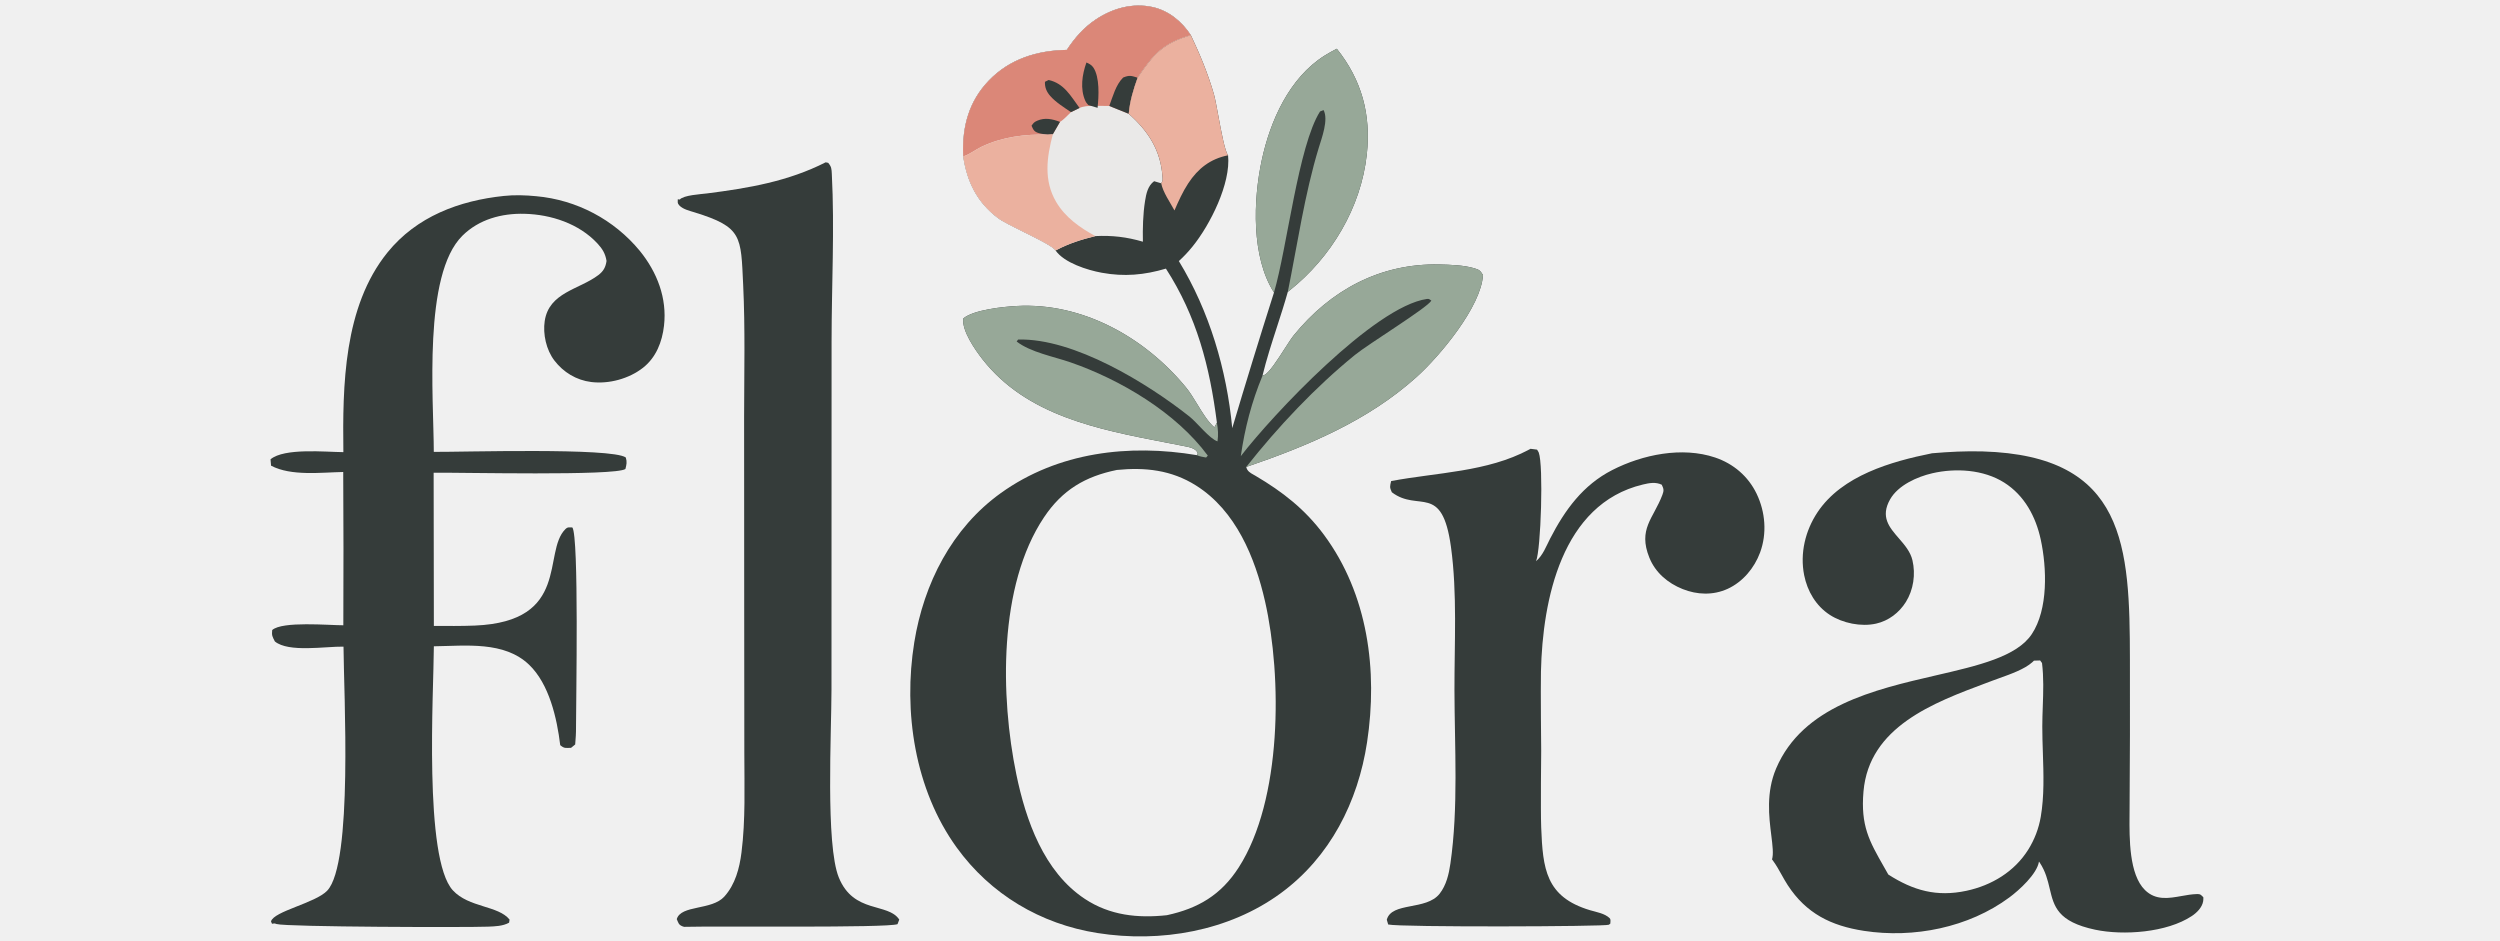
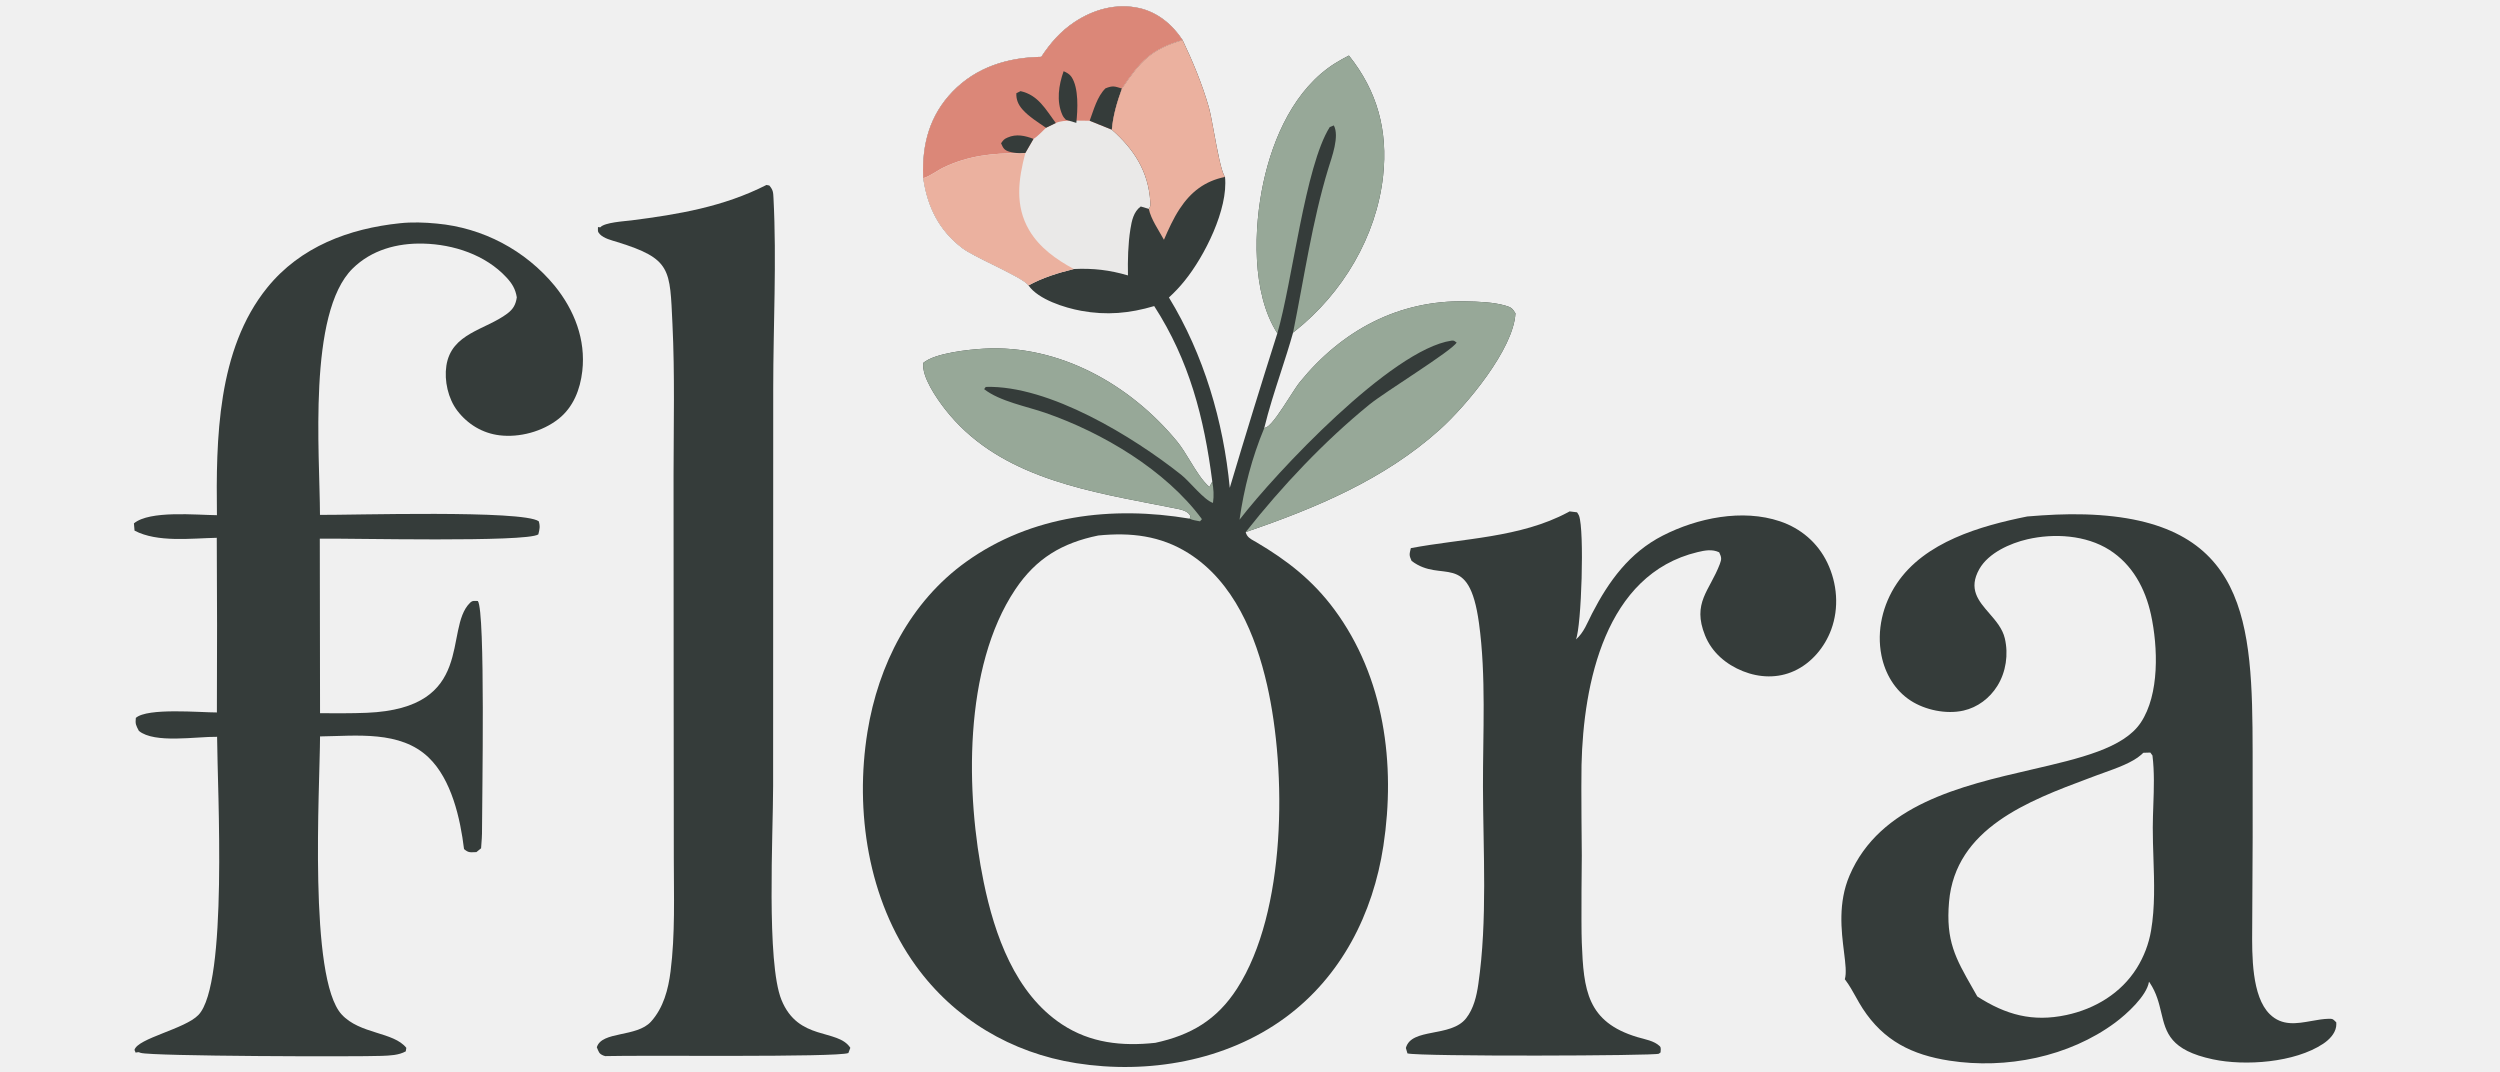
- <svg xmlns="http://www.w3.org/2000/svg" width="335" height="126" viewBox="0 0 335 126" fill="none">
-   <g clip-path="url(#clip0_8238_19214)">
-     <path d="M146.83 2.613C145.205 3.698 144.02 5.068 142.951 6.687C139.014 6.754 135.309 7.88 132.513 10.785C129.847 13.553 128.938 16.913 129.063 20.675L129.074 20.96C129.57 24.337 130.932 27.104 133.685 29.187C134.336 29.68 135.786 30.398 137.262 31.128C139.165 32.07 141.113 33.033 141.45 33.566C142.612 35.226 145.715 36.195 147.638 36.548C150.649 37.101 153.336 36.853 156.233 35.995C160.364 42.399 162.107 49.125 163.065 56.636L162.724 57.271C161.862 56.514 161.152 55.347 160.447 54.19C159.947 53.368 159.449 52.551 158.902 51.889C153.408 45.222 145.059 40.506 136.217 41.003C134.469 41.101 130.442 41.508 129.077 42.676C128.871 44.295 130.642 46.847 131.649 48.136C137.543 55.681 147.126 57.537 156.044 59.264C156.863 59.422 157.676 59.58 158.48 59.74C158.54 59.752 158.603 59.764 158.668 59.776C159.351 59.906 160.325 60.091 160.494 60.752L160.402 60.994C151.297 59.462 141.79 60.567 134.115 66.069C127.555 70.772 123.789 78.195 122.517 86.049C121.007 95.371 122.583 105.804 128.194 113.565C132.731 119.84 139.432 123.821 147.06 125.027C155.491 126.36 164.652 124.793 171.619 119.692C178.231 114.85 181.974 107.45 183.187 99.464C184.646 89.853 183.306 79.635 177.421 71.679C174.879 68.243 171.88 65.906 168.227 63.752C168.147 63.705 168.067 63.661 167.988 63.617C167.54 63.368 167.12 63.135 166.996 62.572C175.189 59.769 183.291 56.393 189.813 50.525C192.977 47.678 198.492 41.045 198.718 36.848C198.347 36.254 198.232 36.146 197.548 35.945C196.133 35.527 194.35 35.471 192.862 35.439C184.95 35.268 178.272 38.885 173.356 44.94C173.065 45.298 172.63 45.974 172.146 46.727C171.202 48.195 170.07 49.956 169.437 50.24C169.38 50.265 169.323 50.288 169.265 50.309C169.235 50.321 169.204 50.333 169.173 50.346C169.702 48.166 170.402 46.004 171.102 43.843C171.612 42.267 172.123 40.692 172.566 39.11L172.798 38.927C178.382 34.493 182.379 27.817 183.155 20.678C183.734 15.363 182.478 10.714 179.131 6.531C178.578 6.819 178.031 7.115 177.504 7.446C172.766 10.424 170.213 16.18 169.072 21.474C167.926 26.791 167.662 34.469 170.716 39.191C168.794 45.233 166.93 51.293 165.121 57.369C164.38 49.547 162.061 41.697 157.966 34.984C158.63 34.38 159.247 33.724 159.808 33.024C162.153 30.135 164.95 24.588 164.562 20.808C164.134 20.259 163.659 17.693 163.255 15.508C163.027 14.276 162.822 13.166 162.66 12.607C161.867 9.861 160.796 7.293 159.574 4.713C158.387 2.89 156.624 1.429 154.456 0.947C151.767 0.351 149.083 1.108 146.83 2.613ZM149.656 62.974C153.454 62.599 156.959 62.976 160.263 65.055C165.595 68.412 168.178 74.694 169.518 80.595C171.816 90.731 171.805 107.201 165.98 116.25C163.609 119.933 160.553 121.728 156.362 122.637C152.453 123.057 148.729 122.668 145.378 120.457C139.874 116.825 137.457 109.923 136.183 103.741C134.05 93.385 133.759 78.493 139.897 69.319C142.353 65.647 145.411 63.847 149.656 62.974Z" fill="#353C3A" />
-     <path d="M142.951 6.687C144.02 5.068 145.204 3.698 146.83 2.613C149.083 1.108 151.767 0.351 154.456 0.947C156.623 1.429 158.387 2.89 159.574 4.713C155.86 5.788 154.593 7.216 152.44 10.41C151.874 11.965 151.389 13.593 151.251 15.252C153.864 17.554 155.543 20.146 155.775 23.713C155.803 24.139 155.834 24.218 155.602 24.563L154.652 24.282C153.806 24.901 153.594 25.954 153.436 26.941C153.155 28.704 153.114 30.605 153.148 32.389C150.968 31.751 149.049 31.529 146.78 31.635C144.913 32.097 143.151 32.636 141.45 33.566C140.851 32.62 135.176 30.316 133.685 29.187C130.931 27.104 129.57 24.337 129.074 20.96L129.062 20.675C128.938 16.913 129.847 13.553 132.512 10.785C135.309 7.88 139.013 6.754 142.951 6.687Z" fill="#EAE9E8" />
-     <path d="M142.951 6.687C144.02 5.068 145.204 3.698 146.83 2.613C149.083 1.108 151.767 0.351 154.456 0.947C156.623 1.429 158.387 2.89 159.574 4.713C155.86 5.788 154.593 7.216 152.44 10.41C151.874 11.965 151.389 13.593 151.251 15.252L148.643 14.199C147.603 14.227 145.552 14.018 144.661 14.468L143.512 15.027C143.068 15.43 142.551 16.037 142.041 16.331L141.078 17.994L140.411 18.035C137.311 17.979 134.384 18.317 131.546 19.656C130.744 20.035 129.902 20.709 129.074 20.96L129.062 20.675C128.938 16.913 129.847 13.553 132.512 10.785C135.309 7.88 139.013 6.754 142.951 6.687Z" fill="#DB8778" />
-     <path d="M148.643 14.2C149.118 12.928 149.518 11.364 150.498 10.393C151.383 10.036 151.561 10.153 152.44 10.41C151.874 11.966 151.389 13.594 151.251 15.252L148.643 14.2Z" fill="#353C3A" />
-     <path d="M143.511 15.028C142.574 14.383 141.496 13.726 140.738 12.867C140.246 12.31 139.988 11.704 140.023 10.962L140.516 10.719C142.591 11.174 143.478 12.871 144.66 14.469L143.511 15.028Z" fill="#353C3A" />
-     <path d="M140.41 18.035C140.02 17.987 139.58 17.952 139.201 17.84C138.568 17.654 138.466 17.391 138.225 16.848C138.495 16.469 138.56 16.364 138.988 16.176C140.025 15.72 141.025 15.951 142.04 16.331L141.077 17.994L140.41 18.035Z" fill="#353C3A" />
-     <path d="M145.582 8.374C145.932 8.525 146.276 8.706 146.497 9.031C147.385 10.335 147.236 12.938 147.075 14.449L145.841 14.083C145.672 13.898 145.541 13.75 145.436 13.519C144.709 11.906 145.009 9.979 145.582 8.374Z" fill="#353C3A" />
-     <path d="M140.412 18.035L141.079 17.994C140.266 21.069 139.828 24.178 141.53 27.067C142.745 29.129 144.715 30.517 146.781 31.636C144.914 32.098 143.152 32.636 141.451 33.566C140.852 32.621 135.177 30.317 133.685 29.188C130.932 27.104 129.571 24.338 129.075 20.96C129.903 20.709 130.745 20.035 131.547 19.657C134.385 18.318 137.312 17.98 140.412 18.035Z" fill="#EBB19F" />
-     <path d="M169.174 50.346C169.261 50.311 169.351 50.28 169.437 50.241C170.396 49.812 172.497 45.998 173.357 44.94C178.272 38.885 184.951 35.269 192.862 35.44C194.35 35.472 196.133 35.528 197.549 35.946C198.232 36.147 198.348 36.254 198.718 36.849C198.493 41.046 192.978 47.679 189.814 50.526C183.292 56.394 175.189 59.769 166.997 62.573C171.252 57.184 176.232 51.896 181.558 47.564C183.411 46.057 191.235 41.268 191.803 40.283C191.551 40.119 191.516 40.014 191.204 40.06C184.129 41.089 170.5 55.624 166.268 61.12C166.803 57.378 167.724 53.844 169.174 50.346Z" fill="#97A898" />
-     <path d="M160.402 60.995L160.494 60.752C160.309 60.029 159.157 59.876 158.48 59.741C148.917 57.83 138.084 56.375 131.648 48.137C130.641 46.848 128.87 44.296 129.076 42.677C130.441 41.509 134.469 41.102 136.216 41.004C145.058 40.506 153.408 45.222 158.902 51.889C160.219 53.485 161.25 55.976 162.723 57.272L163.065 56.636C163.215 57.53 163.276 58.234 163.146 59.142C162.083 58.802 160.404 56.62 159.406 55.83C153.77 51.362 143.885 45.286 136.426 45.5L136.233 45.763C138.091 47.21 141.231 47.785 143.447 48.554C150.132 50.873 157.585 55.27 161.846 61.053L161.617 61.31C161.247 61.226 160.726 61.178 160.402 60.995Z" fill="#97A898" />
-     <path d="M179.131 6.532C182.477 10.715 183.734 15.364 183.155 20.678C182.379 27.818 178.381 34.493 172.797 38.928L172.566 39.111C173.857 32.741 174.815 26.025 176.708 19.822C177.122 18.472 178.042 16.035 177.359 14.75L176.882 14.941C173.967 19.555 172.49 33.143 170.716 39.192C167.662 34.47 167.925 26.792 169.071 21.475C170.212 16.18 172.765 10.425 177.504 7.446C178.031 7.116 178.578 6.819 179.131 6.532Z" fill="#97A898" />
-     <path d="M152.44 10.41C154.593 7.216 155.86 5.789 159.573 4.713C160.795 7.293 161.866 9.861 162.659 12.607C163.108 14.157 163.892 19.949 164.561 20.808C162.187 21.288 160.54 22.565 159.22 24.574C158.485 25.694 157.91 26.97 157.379 28.198C156.791 27.11 155.839 25.768 155.601 24.564C155.834 24.218 155.802 24.139 155.775 23.713C155.543 20.146 153.864 17.555 151.251 15.252C151.388 13.594 151.873 11.966 152.44 10.41Z" fill="#EBB19F" />
-     <path d="M265.684 60.491C263.417 60.424 261.159 60.548 258.901 60.737C253.416 61.843 246.827 63.714 243.544 68.648C241.906 71.111 241.176 74.153 241.758 77.076C242.187 79.223 243.336 81.186 245.194 82.392C246.914 83.508 249.383 84.017 251.395 83.566C253.065 83.192 254.487 82.108 255.387 80.665C256.409 79.026 256.707 76.947 256.267 75.074C255.995 73.918 255.205 73.008 254.437 72.124C253.162 70.655 251.948 69.257 253.271 66.919C254.348 65.018 256.901 63.885 258.927 63.417C262.06 62.694 265.802 62.915 268.57 64.671C271.277 66.389 272.788 69.212 273.456 72.283C274.282 76.093 274.476 81.651 272.255 84.978C270.241 87.996 265.116 89.182 259.36 90.513C251.109 92.422 241.559 94.631 238.004 102.969C236.636 106.173 237.045 109.463 237.354 111.94C237.525 113.316 237.665 114.442 237.451 115.161C237.488 115.211 237.526 115.26 237.564 115.309C238.009 115.909 238.369 116.556 238.729 117.203C238.992 117.676 239.256 118.148 239.552 118.603C242.024 122.404 245.359 124.056 249.768 124.735C256.42 125.76 263.796 124.299 269.253 120.257C270.556 119.292 272.964 117.123 273.222 115.449C273.244 115.478 273.266 115.507 273.287 115.537L273.315 115.576C274.112 116.771 274.397 117.967 274.664 119.092C275.227 121.458 275.714 123.508 280.743 124.578C284.515 125.38 290.356 124.973 293.703 122.748C294.389 122.294 295.095 121.585 295.228 120.744C295.246 120.633 295.25 120.551 295.25 120.463C295.25 120.393 295.247 120.32 295.246 120.226C295.189 120.173 295.141 120.126 295.1 120.085C294.851 119.841 294.804 119.796 294.351 119.807C293.688 119.824 293.008 119.946 292.328 120.067C290.601 120.376 288.877 120.684 287.433 119.274C285.291 117.182 285.332 112.34 285.358 109.234C285.36 108.994 285.362 108.765 285.363 108.547C285.415 101.831 285.429 95.115 285.409 88.398C285.383 73.214 284.897 61.062 265.684 60.491ZM272.553 88.527L273.381 88.501L273.63 88.848C273.868 90.779 273.8 92.722 273.732 94.664C273.701 95.553 273.669 96.442 273.668 97.33C273.665 98.501 273.705 99.694 273.745 100.894C273.84 103.765 273.938 106.681 273.462 109.45C273.196 111.015 272.623 112.513 271.78 113.858C269.928 116.811 266.868 118.648 263.501 119.366C259.515 120.217 256.386 119.336 253.033 117.187C252.83 116.824 252.633 116.478 252.443 116.146C250.482 112.707 249.312 110.653 249.707 106.063C250.453 97.393 259.069 94.172 266.141 91.528L266.685 91.324L267.065 91.181C267.33 91.082 267.624 90.977 267.935 90.865L267.939 90.864C269.424 90.333 271.294 89.665 272.31 88.754C272.344 88.725 272.377 88.695 272.409 88.664C272.457 88.618 272.505 88.572 272.553 88.527Z" fill="#353C3A" />
-     <path d="M266.791 91.284C266.704 91.316 266.616 91.349 266.529 91.382L266.684 91.324L266.791 91.284Z" fill="#EAE9E8" />
-     <path d="M67.524 26.255C68.927 26.101 70.45 26.153 71.857 26.292C77.279 26.782 82.279 29.423 85.741 33.624C88.053 36.478 89.399 39.939 88.978 43.639C88.731 45.805 87.922 47.898 86.165 49.278C84.287 50.752 81.597 51.483 79.23 51.191C77.236 50.945 75.496 49.891 74.281 48.299C73.199 46.882 72.728 44.772 72.992 43.016C73.573 39.161 77.611 38.806 80.174 36.864C80.863 36.342 81.152 35.813 81.276 34.968C81.119 33.98 80.717 33.336 80.053 32.62C77.587 29.963 73.833 28.738 70.279 28.649C67.217 28.572 64.186 29.388 61.964 31.584C56.657 36.827 58.113 53.373 58.129 60.551C61.682 60.584 82.025 59.956 83.858 61.305C84.038 61.903 83.959 62.249 83.805 62.846C82.413 63.798 61.671 63.294 58.108 63.345L58.137 83.875C59.968 83.879 61.807 83.902 63.636 83.826C76.515 83.287 72.659 73.991 75.755 70.912C76.079 70.589 76.248 70.678 76.695 70.678C77.591 71.867 77.187 94.093 77.186 97.429C77.196 98.212 77.14 98.978 77.076 99.758L76.523 100.209C75.806 100.218 75.63 100.329 75.07 99.85C74.632 96.244 73.599 91.67 70.907 89.083C67.57 85.876 62.393 86.549 58.137 86.603C58.112 92.729 56.758 115.052 60.684 119.308C62.833 121.637 66.771 121.33 68.284 123.226L68.217 123.64C67.376 124.106 66.343 124.132 65.4 124.172C62.694 124.284 38.382 124.224 37.046 123.818C36.779 123.737 36.882 123.722 36.605 123.757C36.553 123.764 36.502 123.78 36.451 123.791L36.315 123.472C36.681 122.101 42.247 121.018 43.839 119.356C47.328 115.714 46.065 92.93 46.03 86.649C43.579 86.61 38.674 87.466 36.833 85.955C36.491 85.286 36.396 85.162 36.474 84.427C37.834 83.211 44.072 83.792 46.006 83.786C46.038 76.94 46.033 70.093 45.992 63.247C43.015 63.302 39.023 63.827 36.322 62.401L36.25 61.548C38.107 59.998 43.595 60.568 46.011 60.587C45.903 51.695 46.031 41.107 51.928 33.824C55.832 29.004 61.545 26.879 67.524 26.255Z" fill="#353C3A" />
-     <path d="M110.639 21.75L110.973 21.816C111.428 22.348 111.428 22.633 111.464 23.311C111.844 30.678 111.435 38.283 111.432 45.676L111.419 92.451C111.419 98.066 110.613 113.171 112.398 117.578C114.379 122.471 119.009 120.926 120.501 123.225L120.268 123.837C118.916 124.363 95.685 124.079 91.937 124.194C91.641 124.194 91.699 124.226 91.478 124.139C90.909 123.913 90.924 123.688 90.686 123.164C91.249 121.234 95.378 122.013 97.063 120.139C98.522 118.515 99.091 116.356 99.358 114.244C99.912 109.866 99.742 105.368 99.74 100.963L99.724 82.412L99.71 55.849C99.718 49.953 99.866 44.02 99.583 38.13C99.271 31.651 99.491 30.443 93.087 28.461C92.44 28.261 91.52 28.045 91.041 27.539C90.739 27.221 90.829 27.113 90.822 26.702L91.091 26.736C91.597 26.148 93.923 26.022 94.736 25.918C100.298 25.21 105.599 24.313 110.639 21.75Z" fill="#353C3A" />
-     <path d="M205.09 60.139L205.961 60.249C206.031 60.357 206.143 60.515 206.193 60.643C206.841 62.335 206.485 73.66 205.831 75.201C206.766 74.388 207.168 73.24 207.724 72.16C209.69 68.341 212.118 64.991 216.041 62.987C220.117 60.904 225.406 59.819 229.826 61.307C232.281 62.133 234.264 63.827 235.39 66.168C236.562 68.61 236.794 71.484 235.85 74.041C235.08 76.121 233.534 77.977 231.496 78.908C229.565 79.789 227.423 79.713 225.469 78.933C223.495 78.144 221.822 76.734 221.017 74.733C219.465 70.884 221.553 69.492 222.754 66.328C222.988 65.716 222.945 65.527 222.676 64.953C221.851 64.555 220.985 64.725 220.131 64.93C209.258 67.537 206.708 80.388 206.488 89.977C206.433 92.339 206.52 100.619 206.52 100.619C206.52 100.619 206.43 108.577 206.52 110.863C206.737 116.418 207.119 120.184 213.059 121.966C213.928 122.227 215.034 122.389 215.696 123.04C215.873 123.213 215.786 123.527 215.783 123.764C215.717 123.814 215.65 123.868 215.584 123.916C215.216 124.169 187.55 124.265 186.016 123.881L185.831 123.243C186.47 120.829 191.119 122.038 192.911 119.757C193.803 118.621 194.147 117.142 194.35 115.742C195.441 108.232 194.914 100.117 194.897 92.514C194.883 86.216 195.285 79.506 194.428 73.283C193.238 64.624 190.086 68.69 186.505 65.962C186.192 65.279 186.242 65.206 186.412 64.463C192.512 63.308 199.283 63.256 204.89 60.248L205.09 60.139Z" fill="#353C3A" />
+ <svg xmlns="http://www.w3.org/2000/svg" width="294" height="126" viewBox="0 0 294 126" fill="none">
+   <g clip-path="url(#clip0_8203_61210)">
+     <path d="M126.33 2.613C124.705 3.699 123.52 5.069 122.452 6.687C118.514 6.754 114.81 7.881 112.013 10.785C109.348 13.553 108.439 16.913 108.563 20.676L108.575 20.96C109.07 24.337 110.432 27.104 113.185 29.188C113.837 29.681 115.286 30.398 116.762 31.128C118.666 32.07 120.613 33.034 120.951 33.566C122.112 35.226 125.215 36.196 127.138 36.549C130.149 37.101 132.836 36.854 135.734 35.995C139.865 42.4 141.607 49.126 142.566 56.636L142.224 57.272C141.362 56.514 140.652 55.348 139.947 54.191C139.447 53.369 138.95 52.552 138.403 51.889C132.908 45.222 124.559 40.506 115.717 41.004C113.969 41.102 109.942 41.509 108.577 42.677C108.371 44.296 110.142 46.848 111.149 48.137C117.043 55.682 126.627 57.537 135.544 59.264C136.363 59.423 137.177 59.58 137.981 59.741C138.04 59.753 138.103 59.764 138.168 59.777C138.852 59.907 139.826 60.092 139.995 60.752L139.902 60.995C130.798 59.462 121.291 60.567 113.616 66.069C107.055 70.772 103.289 78.195 102.017 86.049C100.508 95.372 102.083 105.804 107.695 113.566C112.232 119.841 118.932 123.822 126.561 125.028C134.991 126.36 144.152 124.794 151.12 119.692C157.731 114.851 161.475 107.451 162.687 99.465C164.146 89.853 162.806 79.635 156.921 71.68C154.379 68.244 151.38 65.906 147.727 63.752C147.648 63.706 147.568 63.661 147.489 63.618C147.04 63.368 146.62 63.135 146.497 62.572C154.689 59.769 162.792 56.393 169.314 50.525C172.478 47.679 177.992 41.045 178.218 36.848C177.848 36.254 177.732 36.146 177.049 35.945C175.633 35.528 173.85 35.471 172.362 35.44C164.451 35.269 157.772 38.885 152.857 44.94C152.565 45.299 152.131 45.975 151.646 46.728C150.703 48.195 149.57 49.957 148.937 50.241C148.881 50.266 148.823 50.288 148.766 50.31C148.735 50.322 148.704 50.334 148.674 50.346C149.202 48.166 149.902 46.004 150.602 43.844C151.113 42.268 151.623 40.692 152.066 39.111L152.298 38.928C157.882 34.493 161.88 27.818 162.656 20.678C163.235 15.364 161.978 10.715 158.632 6.532C158.079 6.819 157.532 7.116 157.005 7.446C152.266 10.425 149.713 16.18 148.572 21.475C147.426 26.792 147.162 34.47 150.216 39.192C148.295 45.234 146.43 51.293 144.621 57.37C143.88 49.548 141.561 41.698 137.466 34.985C138.131 34.38 138.747 33.725 139.309 33.025C141.654 30.136 144.45 24.589 144.062 20.808C143.635 20.259 143.16 17.693 142.756 15.509C142.528 14.277 142.322 13.166 142.16 12.607C141.367 9.861 140.296 7.293 139.074 4.713C137.887 2.89 136.124 1.429 133.956 0.948C131.268 0.351 128.583 1.108 126.33 2.613ZM129.156 62.974C132.954 62.599 136.46 62.977 139.763 65.056C145.096 68.412 147.678 74.695 149.018 80.595C151.317 90.731 151.305 107.202 145.481 116.251C143.11 119.934 140.053 121.728 135.863 122.637C131.954 123.057 128.23 122.669 124.879 120.458C119.374 116.825 116.957 109.924 115.684 103.741C113.55 93.386 113.259 78.493 119.397 69.319C121.854 65.647 124.911 63.848 129.156 62.974Z" fill="#353C3A" />
+     <path d="M122.451 6.687C123.519 5.069 124.704 3.699 126.329 2.613C128.582 1.108 131.267 0.351 133.955 0.948C136.123 1.429 137.886 2.89 139.073 4.713C135.36 5.789 134.093 7.216 131.94 10.41C131.374 11.966 130.888 13.594 130.751 15.252C133.364 17.555 135.043 20.146 135.275 23.713C135.303 24.139 135.334 24.218 135.102 24.564L134.152 24.283C133.306 24.901 133.094 25.954 132.936 26.941C132.655 28.704 132.613 30.605 132.648 32.389C130.468 31.751 128.549 31.53 126.28 31.636C124.413 32.098 122.651 32.636 120.95 33.566C120.351 32.621 114.676 30.316 113.184 29.188C110.431 27.104 109.07 24.337 108.574 20.96L108.562 20.676C108.438 16.913 109.347 13.553 112.012 10.785C114.809 7.881 118.513 6.754 122.451 6.687Z" fill="#EAE9E8" />
+     <path d="M122.451 6.687C123.519 5.069 124.704 3.699 126.329 2.613C128.582 1.108 131.267 0.351 133.955 0.948C136.123 1.429 137.886 2.89 139.073 4.713C135.36 5.789 134.093 7.216 131.94 10.41C131.374 11.966 130.888 13.594 130.751 15.252L128.143 14.2C127.102 14.228 125.052 14.019 124.161 14.468L123.011 15.027C122.568 15.43 122.051 16.038 121.541 16.331L120.578 17.994L119.911 18.035C116.811 17.98 113.883 18.318 111.046 19.657C110.244 20.035 109.402 20.709 108.574 20.96L108.562 20.676C108.438 16.913 109.347 13.553 112.012 10.785C114.809 7.881 118.513 6.754 122.451 6.687Z" fill="#DB8778" />
+     <path d="M128.144 14.2C128.619 12.928 129.019 11.364 129.999 10.393C130.884 10.036 131.062 10.153 131.941 10.41C131.374 11.966 130.889 13.594 130.752 15.252L128.144 14.2Z" fill="#353C3A" />
+     <path d="M123.011 15.027C122.074 14.383 120.997 13.725 120.238 12.866C119.746 12.309 119.489 11.704 119.523 10.961L120.016 10.718C122.091 11.173 122.979 12.871 124.161 14.468L123.011 15.027Z" fill="#353C3A" />
+     <path d="M119.91 18.035C119.52 17.987 119.08 17.952 118.701 17.84C118.068 17.654 117.966 17.391 117.725 16.848C117.995 16.469 118.06 16.364 118.489 16.176C119.525 15.72 120.525 15.951 121.54 16.331L120.577 17.994L119.91 18.035Z" fill="#353C3A" />
+     <path d="M125.082 8.375C125.432 8.526 125.776 8.707 125.997 9.031C126.885 10.335 126.737 12.939 126.575 14.45L125.341 14.083C125.172 13.898 125.041 13.751 124.937 13.52C124.209 11.906 124.51 9.98 125.082 8.375Z" fill="#353C3A" />
+     <path d="M119.912 18.035L120.579 17.994C119.766 21.069 119.328 24.178 121.03 27.067C122.245 29.129 124.215 30.517 126.281 31.636C124.414 32.098 122.652 32.636 120.951 33.566C120.352 32.621 114.677 30.317 113.185 29.188C110.432 27.104 109.071 24.338 108.575 20.96C109.403 20.709 110.245 20.035 111.047 19.657C113.885 18.318 116.812 17.98 119.912 18.035Z" fill="#EBB19F" />
+     <path d="M148.673 50.346C148.76 50.311 148.85 50.279 148.937 50.24C149.895 49.811 151.997 45.998 152.856 44.94C157.772 38.885 164.45 35.268 172.362 35.439C173.85 35.471 175.633 35.527 177.048 35.945C177.732 36.146 177.847 36.254 178.218 36.848C177.992 41.045 172.477 47.679 169.313 50.525C162.791 56.393 154.689 59.769 146.496 62.572C150.752 57.184 155.731 51.896 161.057 47.563C162.91 46.056 170.735 41.267 171.302 40.282C171.05 40.118 171.016 40.014 170.703 40.059C163.628 41.088 149.999 55.623 145.767 61.119C146.303 57.377 147.223 53.843 148.673 50.346Z" fill="#97A898" />
+     <path d="M139.902 60.995L139.995 60.752C139.81 60.029 138.657 59.876 137.981 59.741C128.418 57.83 117.584 56.375 111.149 48.137C110.142 46.848 108.371 44.296 108.577 42.677C109.942 41.509 113.969 41.102 115.717 41.004C124.559 40.506 132.908 45.222 138.403 51.889C139.72 53.485 140.75 55.976 142.224 57.272L142.565 56.636C142.716 57.53 142.777 58.234 142.647 59.142C141.584 58.802 139.905 56.62 138.906 55.83C133.271 51.362 123.386 45.286 115.927 45.5L115.734 45.763C117.592 47.21 120.731 47.785 122.947 48.554C129.632 50.873 137.086 55.27 141.347 61.053L141.118 61.31C140.748 61.226 140.226 61.178 139.902 60.995Z" fill="#97A898" />
+     <path d="M158.63 6.532C161.977 10.715 163.233 15.364 162.654 20.678C161.878 27.818 157.88 34.493 152.296 38.928L152.065 39.111C153.356 32.741 154.314 26.025 156.207 19.822C156.621 18.472 157.542 16.035 156.859 14.75L156.381 14.941C153.466 19.555 151.99 33.143 150.215 39.192C147.161 34.47 147.424 26.792 148.571 21.475C149.711 16.18 152.264 10.425 157.003 7.446C157.53 7.116 158.077 6.819 158.63 6.532Z" fill="#97A898" />
+     <path d="M131.94 10.41C134.093 7.216 135.36 5.789 139.074 4.713C140.295 7.293 141.366 9.861 142.159 12.607C142.608 14.157 143.393 19.949 144.061 20.808C141.688 21.288 140.04 22.565 138.72 24.574C137.986 25.694 137.41 26.97 136.879 28.198C136.291 27.11 135.339 25.768 135.102 24.564C135.334 24.218 135.303 24.139 135.275 23.713C135.043 20.146 133.364 17.555 130.751 15.252C130.888 13.594 131.374 11.966 131.94 10.41Z" fill="#EBB19F" />
+     <path d="M245.183 60.492C242.917 60.424 240.659 60.549 238.401 60.737C232.915 61.844 226.327 63.714 223.044 68.649C221.405 71.112 220.676 74.154 221.258 77.077C221.686 79.224 222.835 81.186 224.694 82.393C226.413 83.508 228.883 84.018 230.895 83.567C232.565 83.192 233.986 82.109 234.887 80.665C235.908 79.027 236.207 76.948 235.767 75.074C235.495 73.918 234.705 73.009 233.937 72.124C232.662 70.656 231.448 69.257 232.77 66.919C233.847 65.018 236.401 63.886 238.427 63.418C241.559 62.695 245.302 62.916 248.07 64.672C250.776 66.39 252.287 69.212 252.956 72.284C253.781 76.094 253.975 81.651 251.755 84.978C249.74 87.997 244.616 89.182 238.859 90.514C230.608 92.423 221.058 94.632 217.503 102.969C216.136 106.174 216.545 109.464 216.853 111.94C217.024 113.317 217.164 114.442 216.95 115.162C216.988 115.211 217.026 115.26 217.063 115.31C217.508 115.91 217.868 116.556 218.229 117.204C218.492 117.676 218.755 118.149 219.052 118.604C221.524 122.404 224.859 124.056 229.268 124.735C235.92 125.76 243.296 124.3 248.753 120.257C250.055 119.292 252.464 117.123 252.721 115.449C252.744 115.479 252.766 115.508 252.787 115.537L252.814 115.576C253.612 116.772 253.896 117.968 254.164 119.092C254.726 121.458 255.214 123.509 260.242 124.578C264.014 125.38 269.856 124.974 273.202 122.749C273.888 122.294 274.595 121.586 274.728 120.744C274.746 120.634 274.75 120.552 274.75 120.464C274.75 120.394 274.747 120.321 274.745 120.227C274.689 120.173 274.641 120.127 274.599 120.085C274.35 119.842 274.304 119.796 273.851 119.808C273.187 119.825 272.507 119.946 271.828 120.068C270.1 120.376 268.376 120.685 266.932 119.274C264.79 117.183 264.832 112.341 264.858 109.235C264.86 108.995 264.862 108.765 264.862 108.548C264.914 101.832 264.929 95.115 264.909 88.399C264.883 73.214 264.396 61.063 245.183 60.492ZM252.053 88.527L252.881 88.502L253.13 88.848C253.368 90.78 253.3 92.722 253.232 94.664C253.2 95.553 253.169 96.443 253.167 97.331C253.165 98.502 253.204 99.695 253.244 100.895C253.34 103.765 253.437 106.682 252.962 109.451C252.695 111.016 252.122 112.513 251.28 113.859C249.427 116.812 246.367 118.648 243.001 119.367C239.014 120.218 235.885 119.337 232.533 117.187C232.329 116.825 232.132 116.479 231.942 116.146C229.982 112.707 228.811 110.654 229.207 106.063C229.953 97.394 238.568 94.172 245.641 91.528L246.185 91.324L246.564 91.182C246.83 91.082 247.124 90.977 247.434 90.866L247.439 90.864C248.923 90.334 250.793 89.666 251.81 88.755C251.843 88.725 251.876 88.695 251.908 88.664C251.957 88.619 252.004 88.573 252.053 88.527Z" fill="#353C3A" />
+     <path d="M246.291 91.284C246.204 91.317 246.117 91.35 246.029 91.382L246.184 91.324L246.291 91.284Z" fill="#EAE9E8" />
+     <path d="M47.024 26.254C48.427 26.101 49.95 26.152 51.357 26.291C56.779 26.782 61.779 29.422 65.241 33.623C67.553 36.478 68.899 39.938 68.478 43.639C68.231 45.804 67.422 47.898 65.665 49.277C63.787 50.752 61.097 51.482 58.73 51.19C56.736 50.944 54.996 49.89 53.781 48.298C52.699 46.881 52.228 44.771 52.492 43.016C53.073 39.161 57.111 38.806 59.674 36.864C60.363 36.342 60.652 35.813 60.776 34.967C60.619 33.98 60.217 33.335 59.553 32.619C57.087 29.963 53.333 28.737 49.779 28.648C46.717 28.571 43.686 29.388 41.464 31.584C36.157 36.827 37.613 53.372 37.629 60.55C41.182 60.583 61.525 59.955 63.358 61.304C63.538 61.902 63.459 62.248 63.306 62.846C61.913 63.798 41.171 63.293 37.608 63.345L37.637 83.874C39.468 83.878 41.307 83.901 43.136 83.825C56.015 83.287 52.159 73.99 55.255 70.911C55.579 70.589 55.748 70.677 56.195 70.677C57.092 71.866 56.687 94.093 56.687 97.429C56.696 98.212 56.64 98.978 56.576 99.757L56.023 100.209C55.306 100.217 55.13 100.328 54.57 99.85C54.132 96.244 53.099 91.669 50.407 89.083C47.07 85.876 41.893 86.548 37.637 86.603C37.612 92.729 36.258 115.051 40.184 119.307C42.333 121.637 46.271 121.329 47.784 123.225L47.717 123.64C46.876 124.106 45.843 124.132 44.9 124.171C42.194 124.283 17.882 124.224 16.546 123.818C16.279 123.737 16.382 123.721 16.105 123.757C16.052 123.763 16.002 123.779 15.951 123.791L15.815 123.471C16.181 122.101 21.747 121.017 23.339 119.355C26.828 115.713 25.565 92.929 25.53 86.649C23.079 86.61 18.174 87.466 16.333 85.954C15.991 85.286 15.896 85.162 15.973 84.426C17.334 83.21 23.572 83.791 25.506 83.785C25.538 76.939 25.533 70.093 25.492 63.246C22.515 63.302 18.523 63.826 15.822 62.401L15.75 61.548C17.607 59.998 23.095 60.567 25.511 60.586C25.402 51.695 25.531 41.106 31.428 33.824C35.332 29.003 41.045 26.878 47.024 26.254Z" fill="#353C3A" />
+     <path d="M90.138 21.75L90.472 21.816C90.927 22.348 90.928 22.634 90.963 23.312C91.343 30.679 90.934 38.283 90.931 45.677L90.919 92.451C90.918 98.067 90.112 113.171 91.897 117.579C93.879 122.471 98.508 120.927 100 123.225L99.767 123.837C98.415 124.363 75.184 124.08 71.436 124.195C71.14 124.194 71.198 124.227 70.977 124.139C70.409 123.913 70.424 123.689 70.186 123.164C70.748 121.234 74.878 122.013 76.562 120.139C78.022 118.515 78.591 116.356 78.857 114.244C79.411 109.866 79.241 105.368 79.24 100.963L79.223 82.413L79.21 55.85C79.217 49.953 79.365 44.021 79.082 38.13C78.77 31.652 78.99 30.444 72.586 28.462C71.939 28.262 71.02 28.046 70.54 27.54C70.238 27.221 70.328 27.113 70.321 26.702L70.59 26.736C71.097 26.149 73.422 26.022 74.235 25.919C79.797 25.211 85.099 24.314 90.138 21.75Z" fill="#353C3A" />
+     <path d="M184.589 60.139L185.461 60.248C185.53 60.357 185.643 60.514 185.692 60.643C186.341 62.334 185.984 73.659 185.33 75.201C186.265 74.388 186.668 73.239 187.223 72.159C189.189 68.341 191.618 64.991 195.54 62.987C199.616 60.904 204.905 59.819 209.325 61.306C211.78 62.132 213.763 63.827 214.889 66.167C216.062 68.609 216.293 71.484 215.35 74.04C214.58 76.121 213.034 77.977 210.996 78.907C209.065 79.789 206.923 79.713 204.969 78.933C202.994 78.144 201.321 76.734 200.516 74.732C198.965 70.884 201.052 69.492 202.253 66.328C202.488 65.715 202.444 65.526 202.175 64.952C201.35 64.555 200.485 64.725 199.631 64.93C188.758 67.537 186.207 80.387 185.987 89.976C185.932 92.339 186.019 100.618 186.019 100.618C186.019 100.618 185.929 108.577 186.019 110.863C186.236 116.417 186.618 120.184 192.559 121.966C193.427 122.226 194.533 122.388 195.196 123.04C195.372 123.212 195.286 123.527 195.283 123.763C195.216 123.814 195.149 123.868 195.083 123.916C194.715 124.169 167.049 124.265 165.515 123.88L165.33 123.243C165.97 120.828 170.619 122.037 172.411 119.756C173.302 118.621 173.647 117.141 173.849 115.742C174.941 108.232 174.414 100.117 174.397 92.514C174.382 86.215 174.784 79.506 173.928 73.283C172.738 64.624 169.585 68.689 166.004 65.962C165.692 65.278 165.741 65.205 165.912 64.462C172.011 63.307 178.782 63.255 184.389 60.248L184.589 60.139Z" fill="#353C3A" />
  </g>
  <defs>
-     <clipPath id="clip0_8238_19214">
-       <rect width="259" height="124.736" fill="white" transform="translate(36.25 0.743164)" />
+     <clipPath id="clip0_8203_61210">
+       <rect width="259" height="124.736" fill="white" transform="translate(15.75 0.743652)" />
    </clipPath>
  </defs>
</svg>
